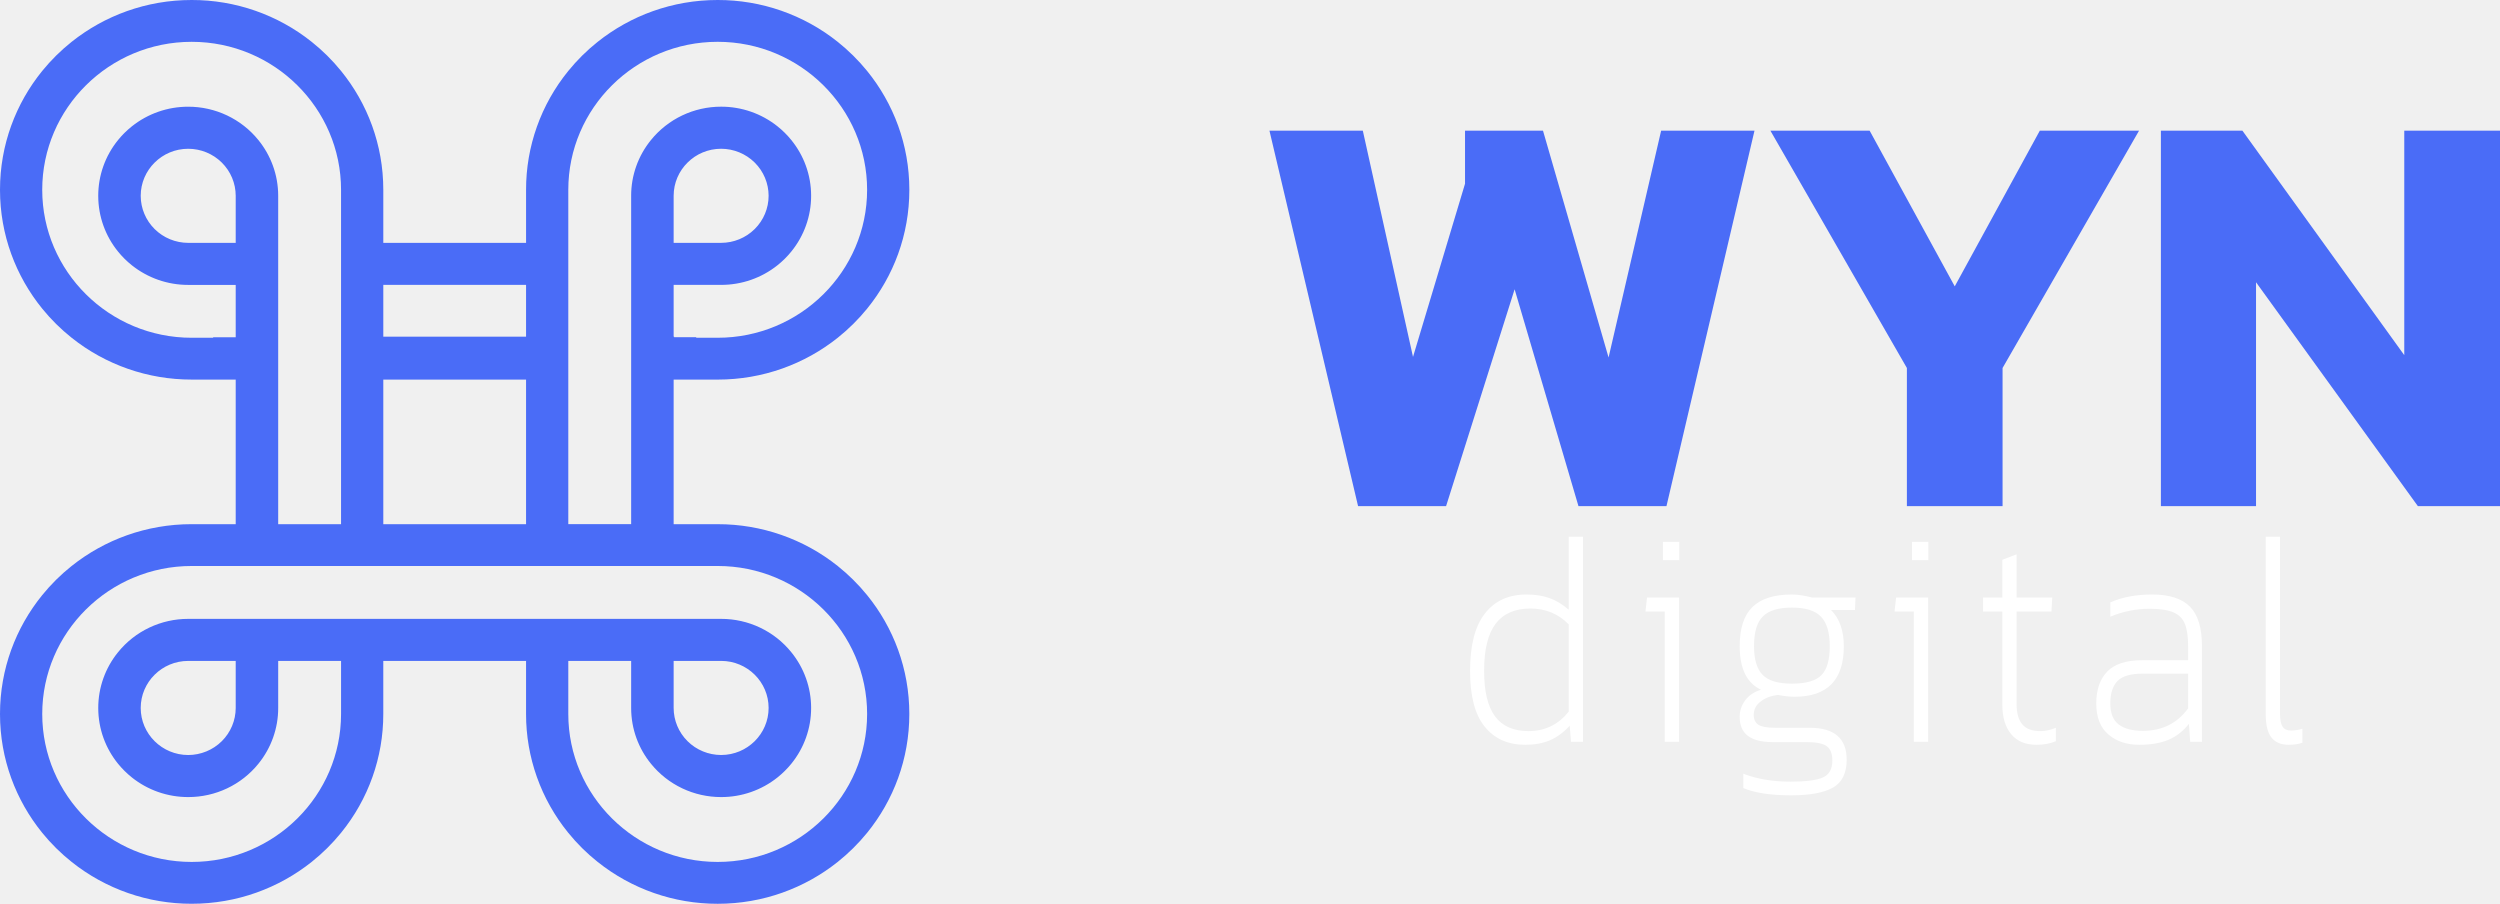
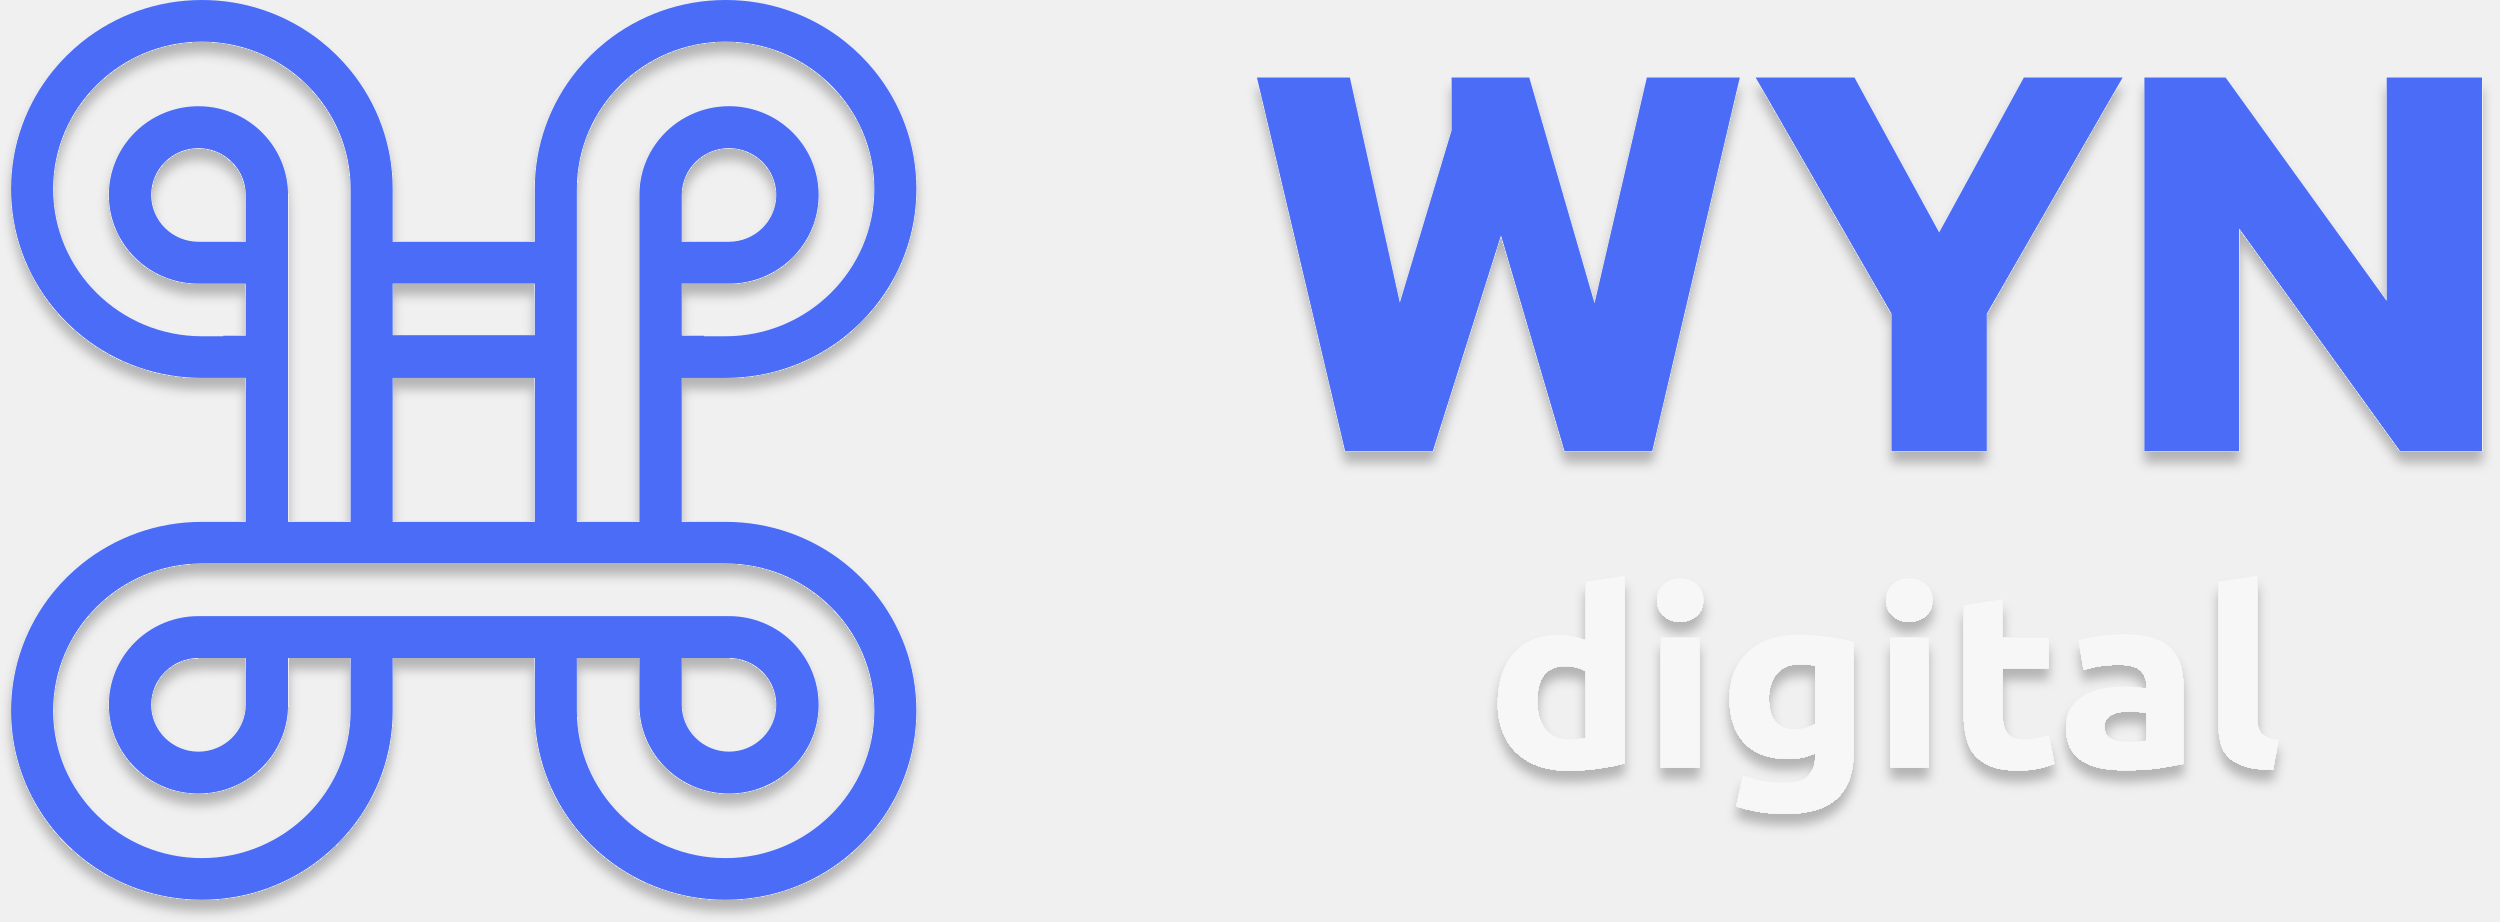
- <svg xmlns="http://www.w3.org/2000/svg" width="899" height="325" viewBox="0 0 899 325" fill="none">
-   <path d="M456.498 47L488.362 182H520.012L544.657 104.026L567.614 182H599.264L630.914 47H597.343L578.442 128.555L554.864 47H526.823V66.072L508.117 128.345L490.07 47H456.498ZM685.715 132.328V182H720.121V132.328L769.197 47H733.511L702.928 102.972L672.325 47H636.639L685.715 132.328ZM777.056 47V182H811.268V101.498L869.465 182H899V47H864.575V127.713L806.378 47H777.056Z" fill="#4A6CF7" />
-   <path d="M533.917 261.318C537.431 265.667 542.279 267.826 548.461 267.826C551.847 267.826 554.796 267.286 557.361 266.206C559.926 265.097 562.286 263.357 564.466 260.958L564.928 266.746H569.237V193H564.107V219.242C561.85 217.292 559.516 215.883 557.13 215.043C554.719 214.203 552.001 213.783 548.948 213.783C542.51 213.783 537.508 216.063 533.969 220.621C530.403 225.18 528.634 232.047 528.634 241.254C528.634 250.282 530.378 256.999 533.917 261.318ZM564.107 255.92C560.362 260.568 555.54 262.907 549.692 262.907C544.254 262.907 540.227 261.138 537.611 257.599C534.995 254.06 533.687 248.602 533.687 241.254C533.687 233.577 535.072 227.939 537.842 224.28C540.612 220.651 544.793 218.822 550.333 218.822C555.771 218.822 560.362 220.711 564.107 224.52V255.92ZM597.991 194.859V201.427H603.864V194.859H597.991ZM598.632 219.901V266.746H603.788V214.863H592.271L591.706 219.901H598.632ZM626.898 283.391C631.028 285.13 636.748 286 644.109 286C650.855 286 655.857 285.07 659.14 283.211C662.423 281.351 664.065 278.023 664.065 273.194C664.065 265.547 659.627 261.708 650.778 261.708H638.312C635.439 261.708 633.464 261.348 632.336 260.628C631.207 259.878 630.643 258.709 630.643 257.119C630.643 255.14 631.464 253.52 633.131 252.261C634.773 250.971 636.85 250.192 639.338 249.892C641.595 250.342 643.596 250.551 645.34 250.551C657.139 250.551 663.039 244.493 663.039 232.377C663.039 226.769 661.5 222.421 658.447 219.361H667.04L667.245 214.863H651.599C648.803 214.143 646.392 213.783 644.391 213.783C637.979 213.783 633.234 215.283 630.181 218.282C627.129 221.251 625.59 225.959 625.59 232.377C625.59 240.415 628.155 245.633 633.259 248.032C630.822 248.752 628.95 250.012 627.591 251.811C626.257 253.61 625.59 255.59 625.59 257.779C625.59 260.838 626.565 263.117 628.54 264.617C630.515 266.116 633.516 266.866 637.568 266.866H649.649C653.138 266.866 655.549 267.346 656.908 268.336C658.242 269.325 658.909 271.065 658.909 273.524C658.909 276.583 657.755 278.622 655.446 279.612C653.138 280.602 649.29 281.082 643.929 281.082C637.44 281.082 631.771 280.122 626.898 278.233V283.391ZM654.985 242.784C652.984 244.823 649.444 245.843 644.391 245.843C639.415 245.843 635.875 244.793 633.823 242.664C631.771 240.565 630.745 237.116 630.745 232.377C630.745 227.339 631.797 223.77 633.926 221.671C636.029 219.541 639.543 218.492 644.391 218.492C649.265 218.492 652.753 219.571 654.831 221.761C656.934 223.95 657.986 227.489 657.986 232.377C657.986 237.266 656.985 240.745 654.985 242.784ZM687.56 194.859V201.427H693.434V194.859H687.56ZM688.201 219.901V266.746H693.357V214.863H681.84L681.276 219.901H688.201ZM723.213 264.017C725.342 266.566 728.369 267.826 732.293 267.826C734.909 267.826 737.244 267.406 739.296 266.536V261.708C737.32 262.518 735.474 262.907 733.781 262.907C730.78 262.907 728.6 262.128 727.24 260.508C725.855 258.889 725.162 256.43 725.162 253.071V219.901H737.705L737.987 214.863H725.162V199.328L720.033 201.307V214.863H713.107V219.901H720.033V253.281C720.033 257.869 721.084 261.468 723.213 264.017ZM758.174 264.107C761.072 266.596 764.766 267.826 769.255 267.826C773.435 267.826 776.949 267.226 779.797 266.026C782.618 264.827 785.08 262.907 787.132 260.298L787.594 266.746H791.826V232.377C791.826 225.809 790.39 221.071 787.517 218.162C784.644 215.253 780.104 213.783 773.948 213.783C768.075 213.783 763.047 214.743 758.866 216.632V221.761C763.432 219.871 768.126 218.912 772.999 218.912C776.744 218.912 779.617 219.361 781.618 220.231C783.618 221.101 784.978 222.51 785.722 224.46C786.491 226.379 786.85 229.078 786.85 232.497V237.416H770.281C764.535 237.416 760.354 238.795 757.738 241.524C755.121 244.253 753.813 248.062 753.813 252.951C753.813 257.929 755.275 261.648 758.174 264.107ZM786.85 254.72C782.926 260.118 777.488 262.817 770.563 262.817C766.766 262.817 763.868 262.038 761.867 260.508C759.867 258.979 758.866 256.46 758.866 252.951C758.866 249.322 759.738 246.623 761.483 244.853C763.227 243.114 766.228 242.244 770.486 242.244H786.85V254.72ZM816.861 265.277C818.246 266.986 820.298 267.826 822.991 267.826C824.966 267.826 826.633 267.586 827.941 267.076V262.038C826.582 262.488 825.197 262.698 823.812 262.698C822.452 262.698 821.452 262.248 820.836 261.318C820.195 260.418 819.887 258.829 819.887 256.579V193H814.757V256.789C814.757 260.718 815.45 263.567 816.861 265.277Z" fill="white" />
-   <path d="M301.239 203.531C289.012 193.778 273.778 188.473 258.078 188.499H242.242V136.504H258.078C274.421 136.504 289.424 130.87 301.239 121.466C305.131 118.361 308.675 114.852 311.812 110.999C321.318 99.299 327 84.44 327 68.256C327 52.071 321.314 37.212 311.812 25.513C308.674 21.66 305.129 18.151 301.239 15.045C289.014 5.288 273.78 -0.023 258.078 7.3331e-05C241.75 7.3331e-05 226.739 5.638 214.932 15.038C211.035 18.137 207.49 21.647 204.359 25.506C194.507 37.612 189.147 52.7 189.174 68.249V87.333H137.833V68.252C137.833 52.068 132.15 37.209 122.644 25.509C119.513 21.652 115.969 18.143 112.075 15.042C99.85 5.287 84.617 -0.022 68.918 7.3331e-05C52.576 7.3331e-05 37.579 5.638 25.762 15.038C21.868 18.143 18.322 21.652 15.185 25.506C5.686 37.206 0 52.068 0 68.249C0 84.43 5.689 99.292 15.185 110.992C18.319 114.849 21.865 118.358 25.762 121.459C37.986 131.214 53.219 136.522 68.918 136.497H84.762V188.492H68.918C52.576 188.492 37.579 194.123 25.762 203.524C21.864 206.628 18.318 210.141 15.185 214.001C5.686 225.698 0 240.55 0 256.738C0 272.925 5.689 287.774 15.185 299.481C18.318 303.337 21.864 306.846 25.762 309.944C37.985 319.702 53.218 325.012 68.918 324.99C85.253 324.99 100.261 319.345 112.071 309.944C115.967 306.847 119.511 303.338 122.641 299.481C132.495 287.375 137.857 272.287 137.829 256.738V237.664H189.171V256.744C189.147 272.293 194.507 287.379 204.356 299.487C207.485 303.347 211.03 306.855 214.929 309.951C227.149 319.708 242.378 325.019 258.075 325C274.417 325 289.421 319.355 301.235 309.951C305.128 306.849 308.673 303.341 311.808 299.487C321.318 287.781 326.993 272.929 326.993 256.744C326.993 240.56 321.307 225.701 311.808 214.008C308.674 210.151 305.131 206.638 301.239 203.531ZM204.359 136.504V68.245C204.359 38.904 228.454 15.035 258.078 15.035C287.709 15.035 311.812 38.904 311.812 68.245C311.812 97.586 287.709 121.456 258.078 121.456H250.357V121.262H242.412V121.072H242.242V102.444H259.316C266.685 102.456 273.836 99.967 279.577 95.391C281.407 93.933 283.073 92.284 284.544 90.471C289.17 84.788 291.689 77.706 291.68 70.406C291.68 62.811 289.006 55.831 284.544 50.342C283.075 48.526 281.41 46.877 279.577 45.422C273.838 40.843 266.686 38.35 259.316 38.362C254.475 38.358 249.694 39.433 245.329 41.507C240.964 43.58 237.126 46.6 234.098 50.342C229.469 56.023 226.95 63.106 226.962 70.406V188.489H204.359V136.504ZM242.242 87.329V70.41C242.242 61.085 249.9 53.493 259.316 53.493C263.844 53.499 268.185 55.283 271.387 58.454C274.589 61.626 276.389 65.925 276.394 70.41C276.39 74.895 274.59 79.195 271.388 82.367C268.186 85.54 263.845 87.324 259.316 87.329H242.242ZM137.833 102.447H189.171V121.076H137.833V102.447ZM137.833 136.504H189.171V188.496H137.833V136.504ZM76.647 121.269V121.459H68.918C39.287 121.459 15.185 97.59 15.185 68.249C15.185 38.907 39.287 15.038 68.918 15.038C98.546 15.038 122.641 38.907 122.641 68.249V188.492H100.038V70.417C100.038 62.822 97.364 55.841 92.905 50.352C89.877 46.61 86.038 43.591 81.672 41.517C77.307 39.444 72.526 38.369 67.684 38.372C60.314 38.362 53.163 40.854 47.423 45.432C45.59 46.887 43.925 48.537 42.456 50.352C37.833 56.036 35.317 63.118 35.327 70.417C35.327 78.015 38.001 84.989 42.456 90.481C43.927 92.294 45.593 93.944 47.423 95.401C53.165 99.976 60.315 102.465 67.684 102.454H84.762V121.273L76.647 121.269ZM84.762 70.41V87.333H67.684C63.154 87.328 58.812 85.543 55.609 82.371C52.407 79.199 50.605 74.899 50.599 70.413C50.599 61.089 58.265 53.497 67.684 53.497C72.212 53.502 76.553 55.285 79.755 58.456C82.957 61.627 84.757 65.926 84.762 70.41ZM258.078 309.951C228.454 309.951 204.359 286.082 204.359 256.744V237.664H226.962V254.587C226.962 262.185 229.633 269.176 234.098 274.658C237.127 278.398 240.966 281.416 245.331 283.487C249.696 285.559 254.475 286.632 259.316 286.628C266.685 286.642 273.837 284.152 279.577 279.575C281.405 278.117 283.071 276.469 284.544 274.658C289.171 268.973 291.69 261.889 291.68 254.587C291.689 247.288 289.17 240.207 284.544 234.525C281.517 230.78 277.678 227.759 273.31 225.685C268.943 223.611 264.16 222.538 259.316 222.546H67.688C62.844 222.539 58.061 223.612 53.694 225.686C49.327 227.76 45.487 230.781 42.459 234.525C37.837 240.208 35.321 247.289 35.331 254.587C35.331 262.185 38.004 269.176 42.459 274.658C43.927 276.461 45.593 278.111 47.427 279.575C53.167 284.151 60.318 286.64 67.688 286.628C72.529 286.635 77.31 285.563 81.676 283.491C86.042 281.419 89.881 278.4 92.909 274.658C97.533 268.972 100.051 261.888 100.041 254.587V237.664H122.644V256.744C122.644 286.082 98.549 309.951 68.921 309.951C39.291 309.951 15.188 286.082 15.188 256.744C15.188 227.4 39.291 203.531 68.921 203.531H258.096C287.713 203.531 311.815 227.4 311.815 256.744C311.812 286.082 287.709 309.951 258.078 309.951ZM242.242 254.58V237.66H259.316C268.739 237.66 276.394 245.248 276.394 254.573C276.394 263.898 268.739 271.496 259.316 271.496C254.788 271.491 250.447 269.706 247.246 266.535C244.045 263.364 242.245 259.064 242.242 254.58ZM84.762 237.66V254.58C84.756 259.065 82.956 263.364 79.754 266.537C76.553 269.709 72.213 271.495 67.684 271.503C58.265 271.503 50.599 263.905 50.599 254.58C50.599 245.255 58.265 237.664 67.684 237.664L84.762 237.66Z" fill="#4A6CF7" />
+ <svg xmlns="http://www.w3.org/2000/svg" width="903" height="333" viewBox="0 0 903 333" fill="none">
+   <g filter="url(#filter0_d_3_4)">
+     <path d="M454 28L485.864 163H517.514L542.159 85.025L565.115 163H596.766L628.416 28H594.845L575.944 109.555L552.366 28H524.325V47.072L505.618 109.345L487.571 28H454ZM683.217 113.328V163H717.623V113.328L766.699 28H731.012L700.429 83.972L669.827 28H634.141L683.217 113.328ZM774.558 28V163H808.77V82.498L866.967 163H896.502V28H862.077V108.713L803.88 28H774.558Z" fill="#4A6CF7" />
+     <path d="M305.239 203.531C293.012 193.778 277.778 188.473 262.078 188.499H246.242V136.504H262.078C278.421 136.504 293.424 130.87 305.239 121.466C309.131 118.361 312.675 114.852 315.812 110.999C325.318 99.299 331 84.44 331 68.256C331 52.071 325.314 37.212 315.812 25.513C312.674 21.66 309.129 18.151 305.239 15.045C293.014 5.288 277.78 -0.023 262.078 7.3331e-05C245.75 7.3331e-05 230.739 5.638 218.932 15.038C215.035 18.137 211.49 21.647 208.359 25.506C198.507 37.612 193.147 52.7 193.174 68.249V87.333H141.833V68.252C141.833 52.068 136.15 37.209 126.644 25.509C123.513 21.652 119.969 18.143 116.075 15.042C103.85 5.287 88.617 -0.022 72.918 7.3331e-05C56.576 7.3331e-05 41.579 5.638 29.762 15.038C25.868 18.143 22.322 21.652 19.185 25.506C9.686 37.206 4 52.068 4 68.249C4 84.43 9.689 99.292 19.185 110.992C22.319 114.849 25.865 118.358 29.762 121.459C41.986 131.214 57.219 136.522 72.918 136.497H88.762V188.492H72.918C56.576 188.492 41.579 194.123 29.762 203.524C25.864 206.628 22.318 210.141 19.185 214.001C9.686 225.698 4 240.55 4 256.738C4 272.925 9.689 287.774 19.185 299.481C22.318 303.337 25.864 306.846 29.762 309.944C41.985 319.702 57.218 325.012 72.918 324.99C89.253 324.99 104.261 319.345 116.071 309.944C119.967 306.847 123.511 303.338 126.641 299.481C136.495 287.375 141.857 272.287 141.829 256.738V237.664H193.171V256.744C193.147 272.293 198.507 287.379 208.356 299.487C211.485 303.347 215.03 306.855 218.929 309.951C231.149 319.708 246.378 325.019 262.075 325C278.417 325 293.421 319.355 305.235 309.951C309.128 306.849 312.673 303.341 315.808 299.487C325.318 287.781 330.993 272.929 330.993 256.744C330.993 240.56 325.307 225.701 315.808 214.008C312.674 210.151 309.131 206.638 305.239 203.531ZM208.359 136.504V68.245C208.359 38.904 232.454 15.035 262.078 15.035C291.709 15.035 315.812 38.904 315.812 68.245C315.812 97.586 291.709 121.456 262.078 121.456H254.357V121.262H246.412V121.072H246.242V102.444H263.316C270.685 102.456 277.836 99.967 283.577 95.391C285.407 93.933 287.073 92.284 288.544 90.471C293.17 84.788 295.689 77.706 295.68 70.406C295.68 62.811 293.006 55.831 288.544 50.342C287.075 48.526 285.41 46.877 283.577 45.422C277.838 40.843 270.686 38.35 263.316 38.362C258.475 38.358 253.694 39.433 249.329 41.507C244.964 43.58 241.126 46.6 238.098 50.342C233.469 56.023 230.95 63.106 230.962 70.406V188.489H208.359V136.504ZM246.242 87.329V70.41C246.242 61.085 253.9 53.493 263.316 53.493C267.844 53.499 272.185 55.283 275.387 58.454C278.589 61.626 280.389 65.925 280.394 70.41C280.39 74.895 278.59 79.195 275.388 82.367C272.186 85.54 267.845 87.324 263.316 87.329H246.242ZM141.833 102.447H193.171V121.076H141.833V102.447ZM141.833 136.504H193.171V188.496H141.833V136.504ZM80.647 121.269V121.459H72.918C43.287 121.459 19.185 97.59 19.185 68.249C19.185 38.907 43.287 15.038 72.918 15.038C102.546 15.038 126.641 38.907 126.641 68.249V188.492H104.038V70.417C104.038 62.822 101.364 55.841 96.905 50.352C93.877 46.61 90.038 43.591 85.672 41.517C81.307 39.444 76.526 38.369 71.684 38.372C64.314 38.362 57.163 40.854 51.423 45.432C49.59 46.887 47.925 48.537 46.456 50.352C41.833 56.036 39.317 63.118 39.327 70.417C39.327 78.015 42.001 84.989 46.456 90.481C47.927 92.294 49.593 93.944 51.423 95.401C57.165 99.976 64.315 102.465 71.684 102.454H88.762V121.273L80.647 121.269ZM88.762 70.41V87.333H71.684C67.154 87.328 62.812 85.543 59.609 82.371C56.407 79.199 54.605 74.899 54.599 70.413C54.599 61.089 62.265 53.497 71.684 53.497C76.212 53.502 80.553 55.285 83.755 58.456C86.957 61.627 88.757 65.926 88.762 70.41ZM262.078 309.951C232.454 309.951 208.359 286.082 208.359 256.744V237.664H230.962V254.587C230.962 262.185 233.633 269.176 238.098 274.658C241.127 278.398 244.966 281.416 249.331 283.487C253.696 285.559 258.475 286.632 263.316 286.628C270.685 286.642 277.837 284.152 283.577 279.575C285.405 278.117 287.071 276.469 288.544 274.658C293.171 268.973 295.69 261.889 295.68 254.587C295.689 247.288 293.17 240.207 288.544 234.525C285.517 230.78 281.678 227.759 277.31 225.685C272.943 223.611 268.16 222.538 263.316 222.546H71.688C66.844 222.539 62.061 223.612 57.694 225.686C53.327 227.76 49.487 230.781 46.459 234.525C41.837 240.208 39.321 247.289 39.331 254.587C39.331 262.185 42.004 269.176 46.459 274.658C47.927 276.461 49.593 278.111 51.427 279.575C57.167 284.151 64.318 286.64 71.688 286.628C76.529 286.635 81.31 285.563 85.676 283.491C90.042 281.419 93.881 278.4 96.909 274.658C101.533 268.972 104.051 261.888 104.041 254.587V237.664H126.644V256.744C126.644 286.082 102.549 309.951 72.921 309.951C43.291 309.951 19.189 286.082 19.189 256.744C19.189 227.4 43.291 203.531 72.921 203.531H262.096C291.713 203.531 315.815 227.4 315.815 256.744C315.812 286.082 291.709 309.951 262.078 309.951ZM246.242 254.58V237.66H263.316C272.739 237.66 280.394 245.248 280.394 254.573C280.394 263.898 272.739 271.496 263.316 271.496C258.788 271.491 254.447 269.706 251.246 266.535C248.045 263.364 246.245 259.064 246.242 254.58ZM88.762 237.66V254.58C88.756 259.065 86.956 263.364 83.754 266.537C80.553 269.709 76.213 271.495 71.684 271.503C62.265 271.503 54.599 263.905 54.599 254.58C54.599 245.255 62.265 237.664 71.684 237.664L88.762 237.66Z" fill="#4A6CF7" />
+     <path d="M555.227 253.408C555.227 244.861 558.559 240.573 565.163 240.573C566.614 240.573 568.033 240.749 569.422 241.102C570.842 241.454 571.984 241.895 572.848 242.453V266.626C572.169 266.743 571.305 266.831 570.225 266.919C569.175 267.008 568.003 267.066 566.768 267.066C562.942 267.066 560.072 265.803 558.127 263.307C556.214 260.81 555.227 257.52 555.227 253.408ZM586.827 275.702V208L572.848 210.144V231.38C571.305 230.734 569.762 230.234 568.219 229.852C566.676 229.5 564.947 229.324 563.003 229.324C559.516 229.324 556.399 229.882 553.684 231.027C550.968 232.143 548.684 233.788 546.802 235.932C544.919 238.077 543.5 240.661 542.481 243.745C541.494 246.8 541 250.236 541 254.025C541 257.785 541.555 261.163 542.728 264.158C543.87 267.154 545.536 269.71 547.728 271.824C549.919 273.939 552.603 275.555 555.813 276.7C558.991 277.816 562.602 278.374 566.676 278.374C568.342 278.374 570.132 278.316 571.953 278.169C573.804 278.022 575.625 277.816 577.415 277.581C579.174 277.346 580.871 277.053 582.507 276.73C584.142 276.406 585.562 276.083 586.827 275.702ZM613.892 277.229V230.322H599.943V277.229H613.892ZM615.219 216.753C615.219 214.315 614.385 212.406 612.719 210.996C611.083 209.586 609.139 208.911 606.886 208.911C604.634 208.911 602.689 209.586 601.023 210.996C599.357 212.406 598.523 214.315 598.523 216.753C598.523 219.191 599.357 221.1 601.023 222.51C602.689 223.89 604.634 224.595 606.886 224.595C609.139 224.595 611.083 223.89 612.719 222.51C614.385 221.1 615.219 219.191 615.219 216.753ZM638.919 252.263C638.919 248.68 639.845 245.742 641.635 243.422C643.456 241.102 646.202 239.956 649.905 239.956C651.14 239.956 652.251 239.986 653.177 240.074C654.102 240.162 654.936 240.279 655.615 240.397V261.633C654.75 262.102 653.67 262.514 652.436 262.866C651.171 263.219 649.844 263.395 648.393 263.395C642.098 263.395 638.919 259.694 638.919 252.263ZM669.563 271.355V231.908C668.329 231.556 666.909 231.204 665.305 230.88C663.731 230.557 662.033 230.293 660.305 230.029C658.546 229.794 656.787 229.617 654.997 229.471C653.207 229.324 651.479 229.236 649.813 229.236C645.863 229.236 642.345 229.794 639.197 230.88C636.08 231.997 633.457 233.553 631.297 235.58C629.137 237.607 627.501 240.015 626.359 242.835C625.248 245.654 624.693 248.797 624.693 252.263C624.693 259.165 626.483 264.511 630.124 268.359C633.735 272.177 638.95 274.115 645.77 274.115C647.653 274.115 649.381 273.939 650.986 273.616C652.559 273.293 654.102 272.794 655.615 272.148V273.851C655.615 276.465 654.781 278.609 653.115 280.254C651.479 281.928 648.64 282.751 644.659 282.751C641.573 282.751 638.858 282.516 636.45 282.046C634.043 281.576 631.729 280.93 629.569 280.078L627.131 291.239C629.692 292.061 632.469 292.737 635.463 293.236C638.456 293.736 641.45 294 644.443 294C653.022 294 659.349 292.15 663.422 288.419C667.527 284.719 669.563 279.02 669.563 271.355ZM696.659 277.229V230.322H682.71V277.229H696.659ZM697.986 216.753C697.986 214.315 697.152 212.406 695.486 210.996C693.819 209.586 691.875 208.911 689.622 208.911C687.37 208.911 685.425 209.586 683.79 210.996C682.123 212.406 681.29 214.315 681.29 216.753C681.29 219.191 682.123 221.1 683.79 222.51C685.425 223.89 687.37 224.595 689.622 224.595C691.875 224.595 693.819 223.89 695.486 222.51C697.152 221.1 697.986 219.191 697.986 216.753ZM709.311 218.633V258.049C709.311 261.074 709.62 263.835 710.206 266.332C710.793 268.858 711.842 270.973 713.354 272.735C714.835 274.468 716.841 275.848 719.341 276.818C721.84 277.816 724.988 278.286 728.815 278.286C731.808 278.286 734.339 278.051 736.406 277.581C738.474 277.111 740.326 276.553 742.023 275.878L740.048 265.539C738.752 266.009 737.301 266.391 735.697 266.655C734.092 266.919 732.549 267.066 731.068 267.066C727.92 267.066 725.852 266.214 724.834 264.57C723.785 262.895 723.291 260.663 723.291 257.873V241.366H740.048V230.322H723.291V216.488L709.311 218.633ZM768.347 267.947C765.785 267.947 763.779 267.536 762.298 266.743C760.848 265.95 760.107 264.511 760.107 262.426C760.107 261.339 760.354 260.458 760.848 259.753C761.372 259.018 762.051 258.46 762.915 258.049C763.81 257.638 764.798 257.344 765.97 257.197C767.112 257.051 768.347 256.992 769.674 256.992C770.599 256.992 771.649 257.051 772.76 257.168C773.902 257.286 774.735 257.403 775.29 257.52V267.595C774.55 267.712 773.531 267.801 772.297 267.859C771.032 267.918 769.735 267.947 768.347 267.947ZM767.236 229.059C765.6 229.059 763.995 229.148 762.422 229.294C760.817 229.441 759.305 229.617 757.854 229.823C756.435 230.029 755.108 230.264 753.873 230.528C752.67 230.792 751.651 231.057 750.818 231.292L752.608 241.983C754.305 241.395 756.311 240.926 758.626 240.602C760.909 240.279 763.255 240.133 765.631 240.133C769.211 240.133 771.71 240.808 773.13 242.159C774.58 243.54 775.29 245.361 775.29 247.622V248.856C774.426 248.621 773.284 248.445 771.865 248.268C770.476 248.122 768.871 248.063 767.051 248.063C764.366 248.063 761.773 248.327 759.274 248.827C756.774 249.326 754.552 250.148 752.608 251.264C750.664 252.41 749.121 253.908 747.979 255.817C746.806 257.726 746.251 260.046 746.251 262.778C746.251 265.627 746.745 268.036 747.732 270.003C748.75 271.971 750.17 273.557 752.053 274.762C753.935 275.995 756.157 276.876 758.749 277.405C761.341 277.934 764.242 278.198 767.421 278.198C772.482 278.198 776.802 277.934 780.351 277.376C783.931 276.788 786.708 276.318 788.684 275.878V248.239C788.684 245.331 788.344 242.688 787.665 240.309C786.986 237.93 785.814 235.903 784.147 234.229C782.481 232.555 780.29 231.292 777.543 230.411C774.796 229.5 771.371 229.059 767.236 229.059ZM821.025 278.11L823 267.154C821.303 267.037 819.976 266.773 818.957 266.332C817.97 265.921 817.198 265.392 816.674 264.746C816.149 264.1 815.779 263.277 815.594 262.337C815.408 261.368 815.316 260.311 815.316 259.107V208L801.336 210.144V261.809C801.336 264.305 801.614 266.538 802.139 268.535C802.663 270.532 803.682 272.206 805.132 273.616C806.613 275.026 808.619 276.113 811.15 276.876C813.68 277.64 816.982 278.051 821.025 278.11Z" fill="#F7F7F7" />
+   </g>
+   <defs>
+     <filter id="filter0_d_3_4" x="0" y="0" width="907" height="333" filterUnits="userSpaceOnUse" color-interpolation-filters="sRGB">
+       <feFlood flood-opacity="0" result="BackgroundImageFix" />
+       <feColorMatrix in="SourceAlpha" type="matrix" values="0 0 0 0 0 0 0 0 0 0 0 0 0 0 0 0 0 0 127 0" result="hardAlpha" />
+       <feOffset dy="4" />
+       <feGaussianBlur stdDeviation="2" />
+       <feComposite in2="hardAlpha" operator="out" />
+       <feColorMatrix type="matrix" values="0 0 0 0 0 0 0 0 0 0 0 0 0 0 0 0 0 0 0.25 0" />
+       <feBlend mode="normal" in2="BackgroundImageFix" result="effect1_dropShadow_3_4" />
+       <feBlend mode="normal" in="SourceGraphic" in2="effect1_dropShadow_3_4" result="shape" />
+     </filter>
+   </defs>
</svg>
